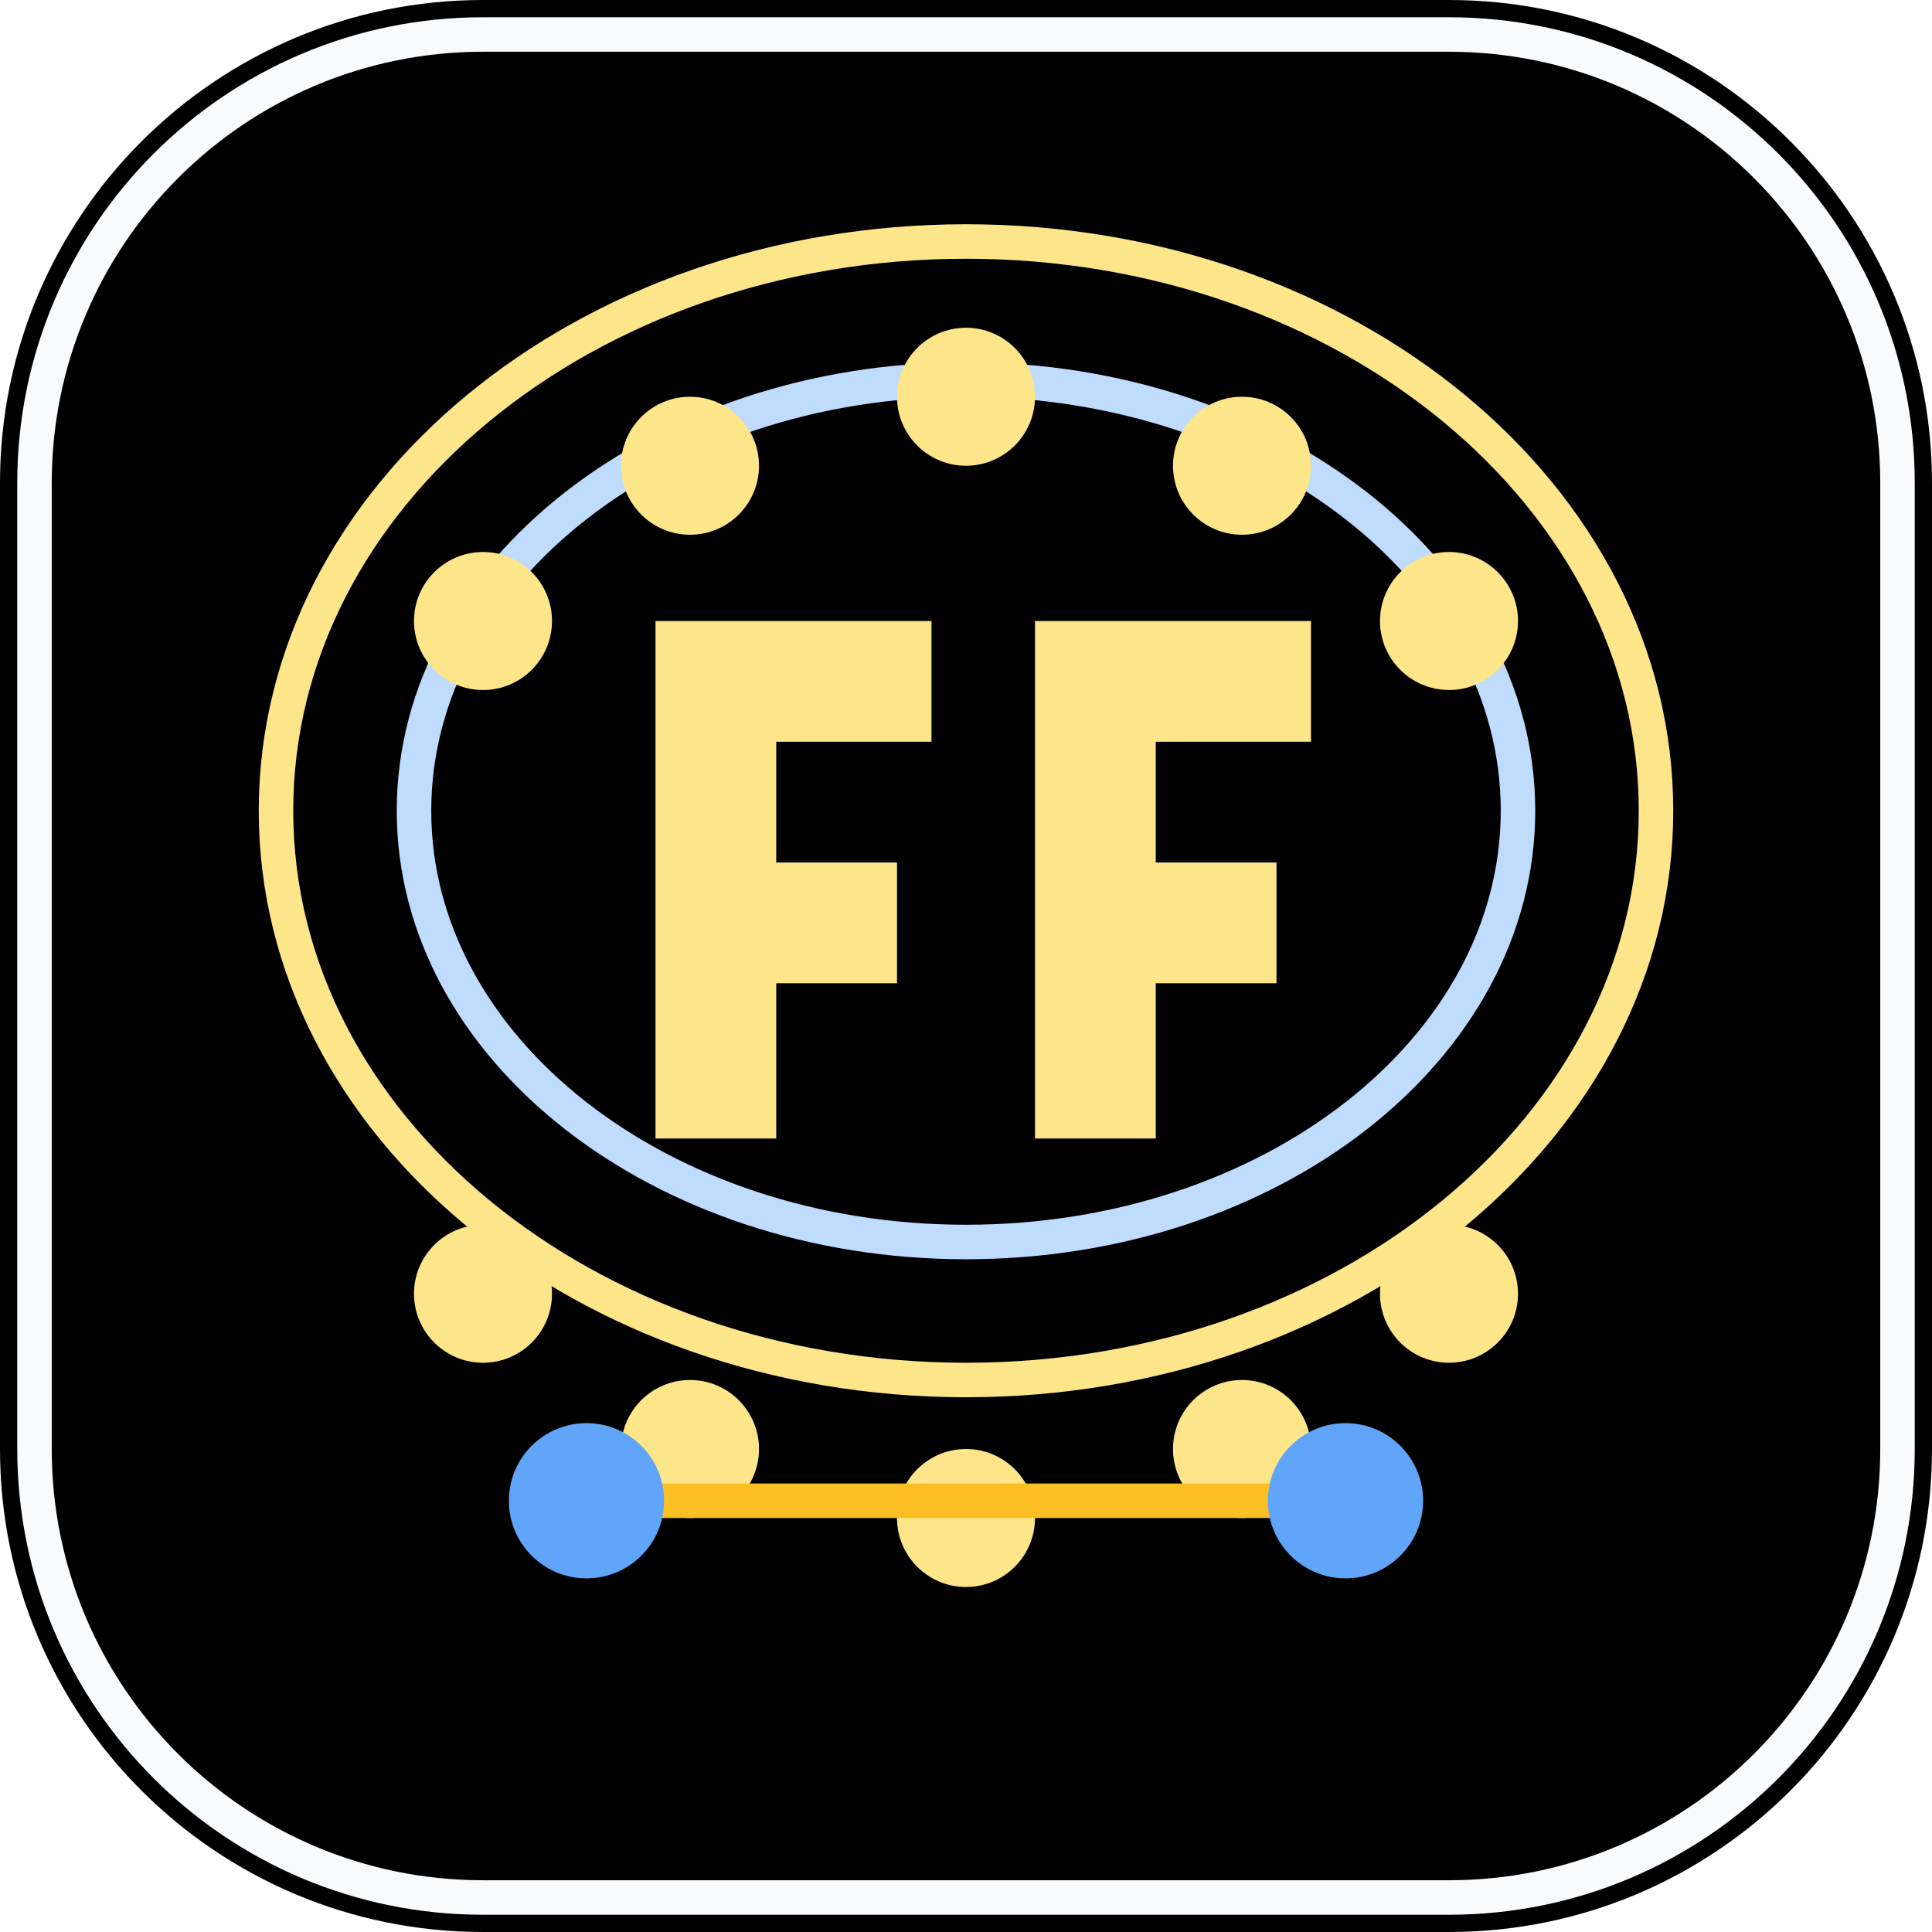
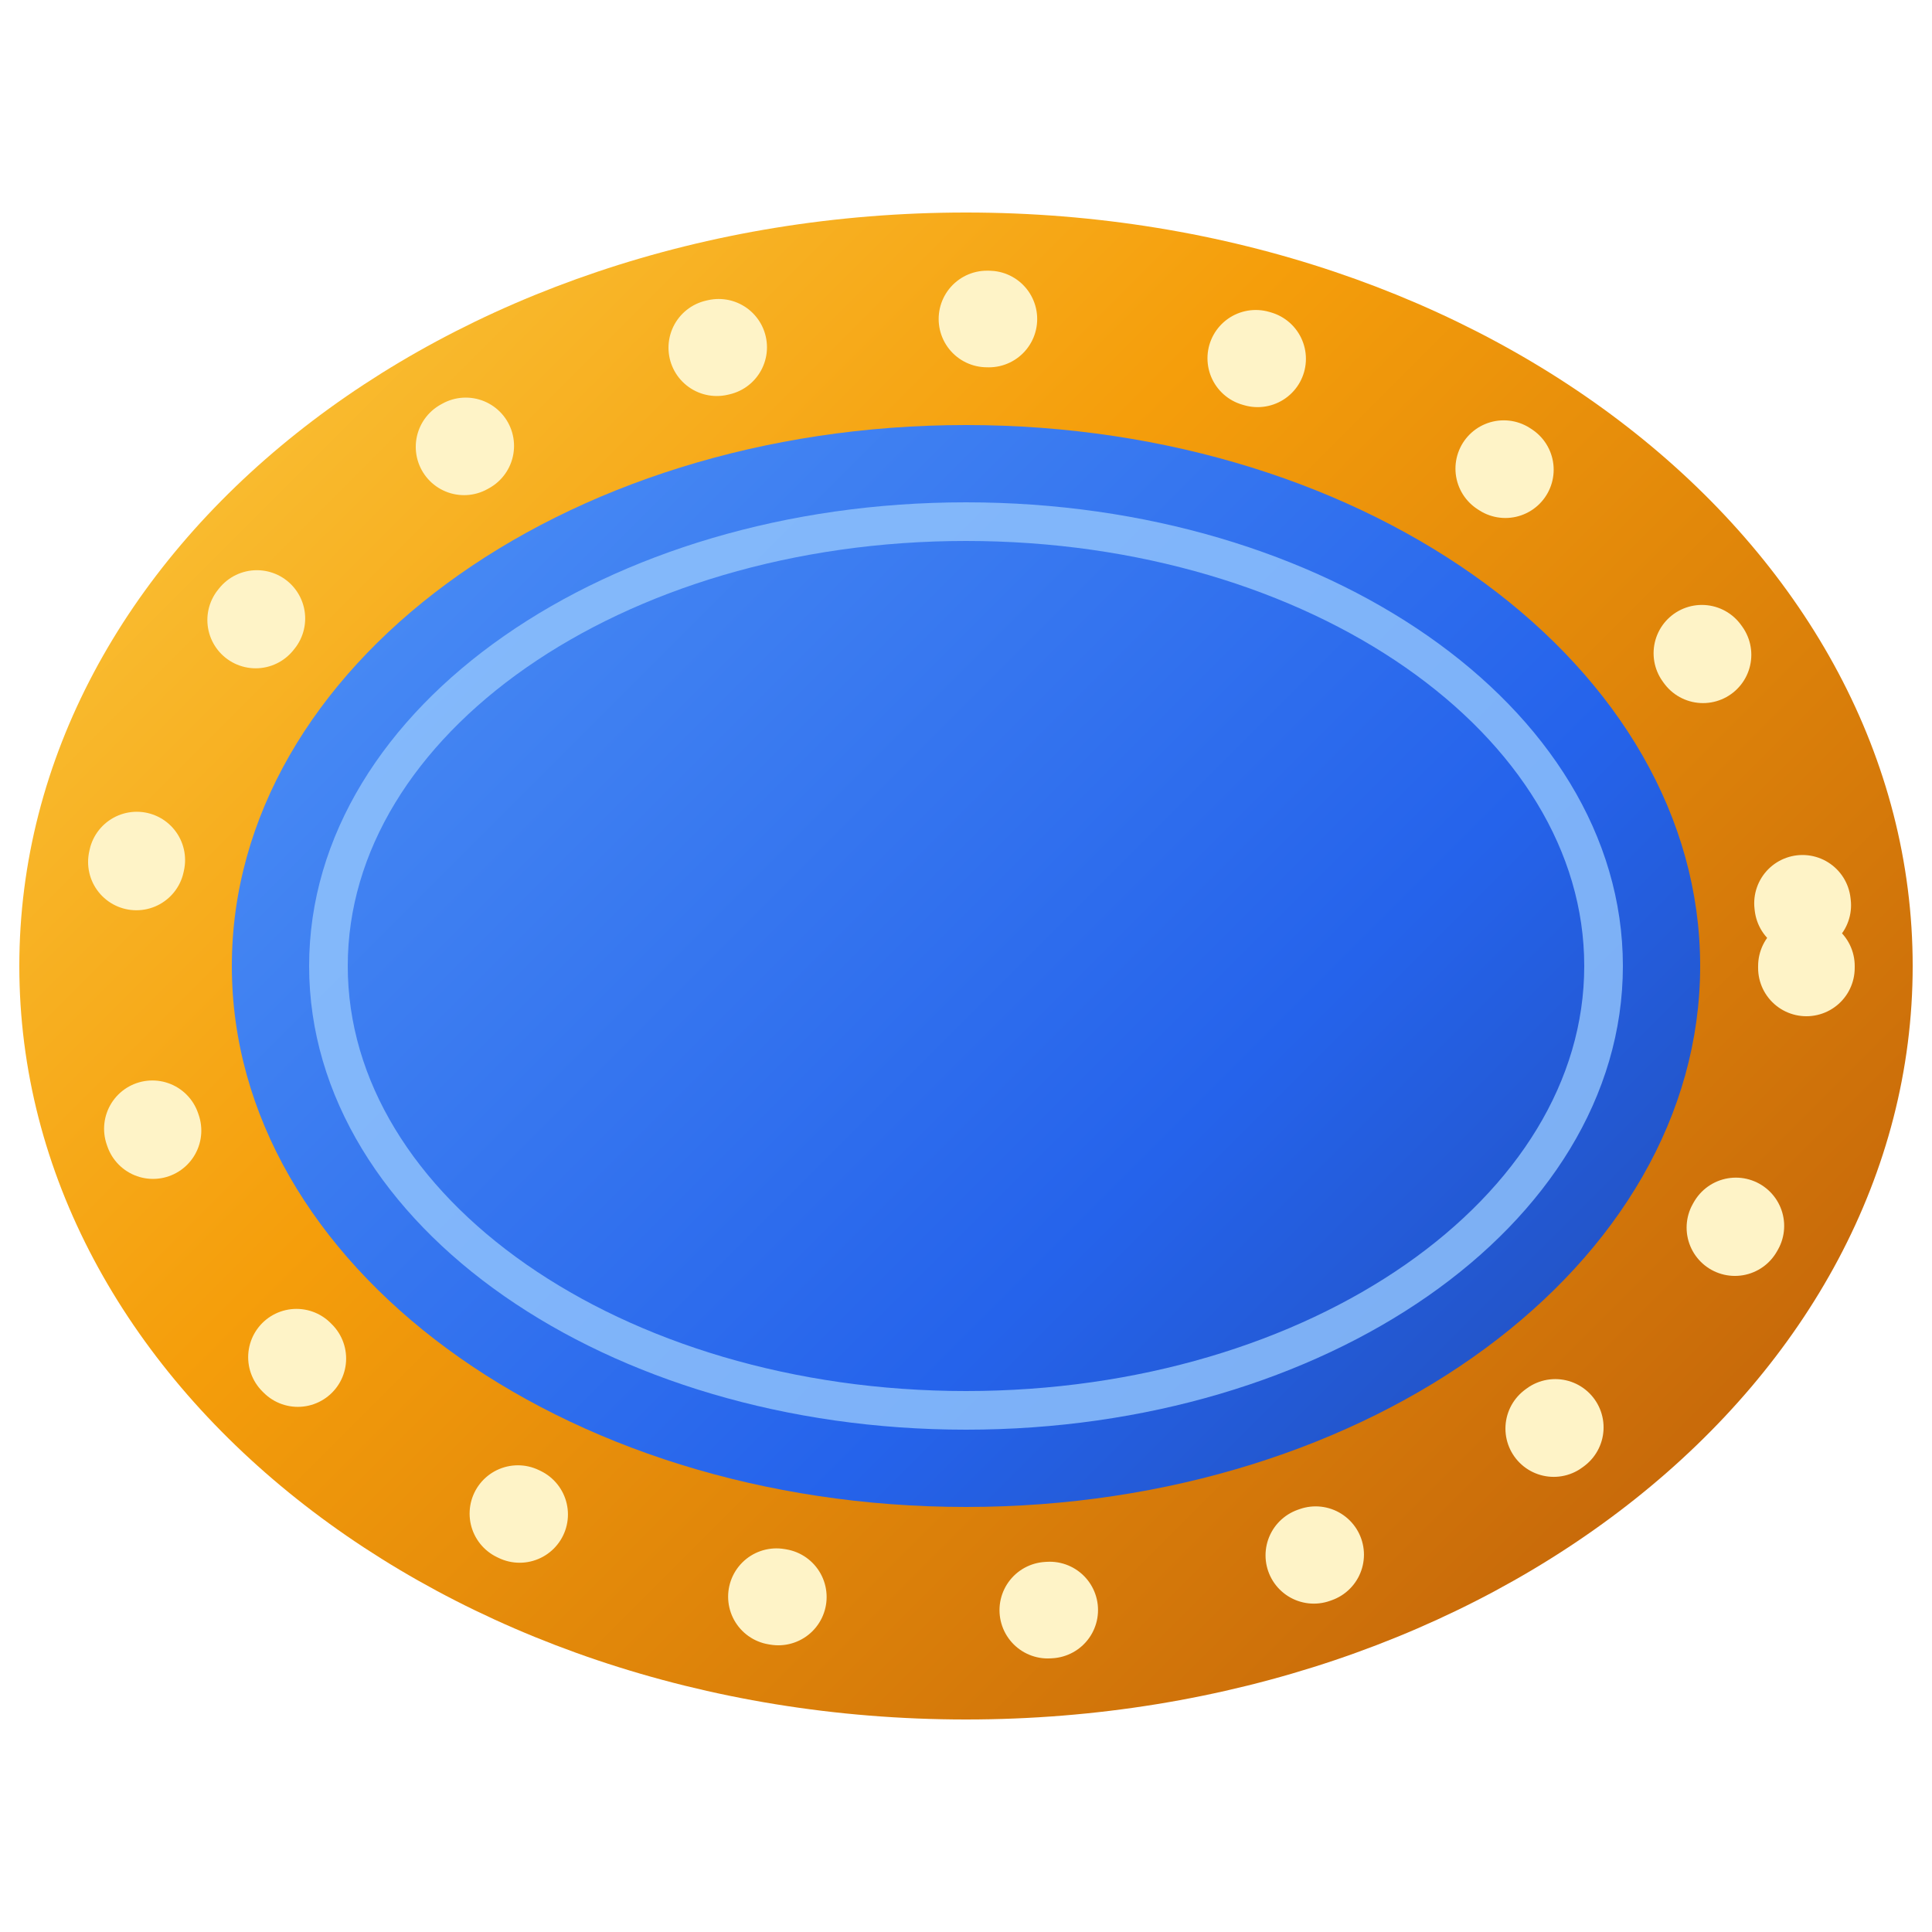
- <svg xmlns="http://www.w3.org/2000/svg" viewBox="4 4 56 56" fill="none">
+ <svg xmlns="http://www.w3.org/2000/svg" viewBox="0 0 100 100" fill="none">
  <defs>
-     <linearGradient id="shell" x1="10" y1="7" x2="54" y2="58" gradientUnits="userSpaceOnUse">
-       <stop stopColor="#93C5FD" />
-       <stop offset="0.45" stopColor="#2563EB" />
-       <stop offset="1" stopColor="#0F172A" />
+     <linearGradient id="gold" x1="0" y1="0" x2="100" y2="100" gradientUnits="userSpaceOnUse">
+       <stop offset="0" stop-color="#FCD34D" />
+       <stop offset="0.4" stop-color="#F59E0B" />
+       <stop offset="1" stop-color="#B45309" />
    </linearGradient>
-     <radialGradient id="marquee" cx="0" cy="0" r="1" gradientUnits="userSpaceOnUse" gradientTransform="translate(32 17) rotate(90) scale(30 36)">
-       <stop stopColor="#FEF3C7" />
-       <stop offset="0.72" stopColor="#FBBF24" />
-       <stop offset="1" stopColor="#D97706" />
-     </radialGradient>
-     <linearGradient id="core" x1="18" y1="20" x2="46" y2="43" gradientUnits="userSpaceOnUse">
-       <stop stopColor="#1E3A8A" />
-       <stop offset="1" stopColor="#2563EB" />
+     <linearGradient id="blueCore" x1="0" y1="0" x2="100" y2="100" gradientUnits="userSpaceOnUse">
+       <stop offset="0" stop-color="#60A5FA" />
+       <stop offset="0.6" stop-color="#2563EB" />
+       <stop offset="1" stop-color="#1E3A8A" />
    </linearGradient>
  </defs>
-   <rect x="4" y="4" width="56" height="56" rx="14" fill="url(#shell)" />
-   <rect x="5" y="5" width="54" height="54" rx="13" stroke="#F8FAFC" strokeOpacity="0.14" />
-   <path d="M12 27.5C12 18.39 20.95 11 32 11C43.05 11 52 18.39 52 27.5C52 36.61 43.05 44 32 44C20.95 44 12 36.61 12 27.5Z" fill="url(#marquee)" stroke="#FDE68A" strokeOpacity="0.75" />
-   <path d="M16 27.5C16 20.6 23.16 15 32 15C40.84 15 48 20.6 48 27.5C48 34.4 40.84 40 32 40C23.16 40 16 34.4 16 27.5Z" fill="url(#core)" stroke="#BFDBFE" strokeOpacity="0.7" />
-   <circle cx="18" cy="22" r="2" fill="#FDE68A" fillOpacity="0.95" />
-   <circle cx="24" cy="17.5" r="2" fill="#FDE68A" fillOpacity="0.95" />
-   <circle cx="32" cy="15.5" r="2" fill="#FDE68A" fillOpacity="0.95" />
-   <circle cx="40" cy="17.5" r="2" fill="#FDE68A" fillOpacity="0.95" />
-   <circle cx="46" cy="22" r="2" fill="#FDE68A" fillOpacity="0.95" />
-   <circle cx="18" cy="41.5" r="2" fill="#FDE68A" fillOpacity="0.95" />
-   <circle cx="24" cy="46" r="2" fill="#FDE68A" fillOpacity="0.95" />
-   <circle cx="32" cy="48" r="2" fill="#FDE68A" fillOpacity="0.95" />
-   <circle cx="40" cy="46" r="2" fill="#FDE68A" fillOpacity="0.95" />
-   <circle cx="46" cy="41.5" r="2" fill="#FDE68A" fillOpacity="0.95" />
-   <path d="M23 22H31V25.5H26.5V29H30V32.5H26.5V37H23V22ZM34 22H42V25.5H37.5V29H41V32.5H37.5V37H34V22Z" fill="#FDE68A" />
-   <path d="M21 47.5H43" stroke="#FBBF24" strokeWidth="3" strokeLinecap="round" />
-   <circle cx="21" cy="47.5" r="2.25" fill="#60A5FA" />
-   <circle cx="43" cy="47.5" r="2.25" fill="#60A5FA" />
+   <ellipse cx="50" cy="50" rx="49" ry="39" fill="url(#gold)" />
+   <ellipse cx="50" cy="50" rx="38" ry="28" fill="url(#blueCore)" />
+   <ellipse cx="50" cy="50" rx="33" ry="23" fill="none" stroke="#93C5FD" stroke-width="2" opacity="0.8" />
+   <ellipse cx="50" cy="50" rx="43.5" ry="33.5" fill="none" stroke="#FEF3C7" stroke-width="5" stroke-dasharray="0.1 14" stroke-linecap="round" />
</svg>
